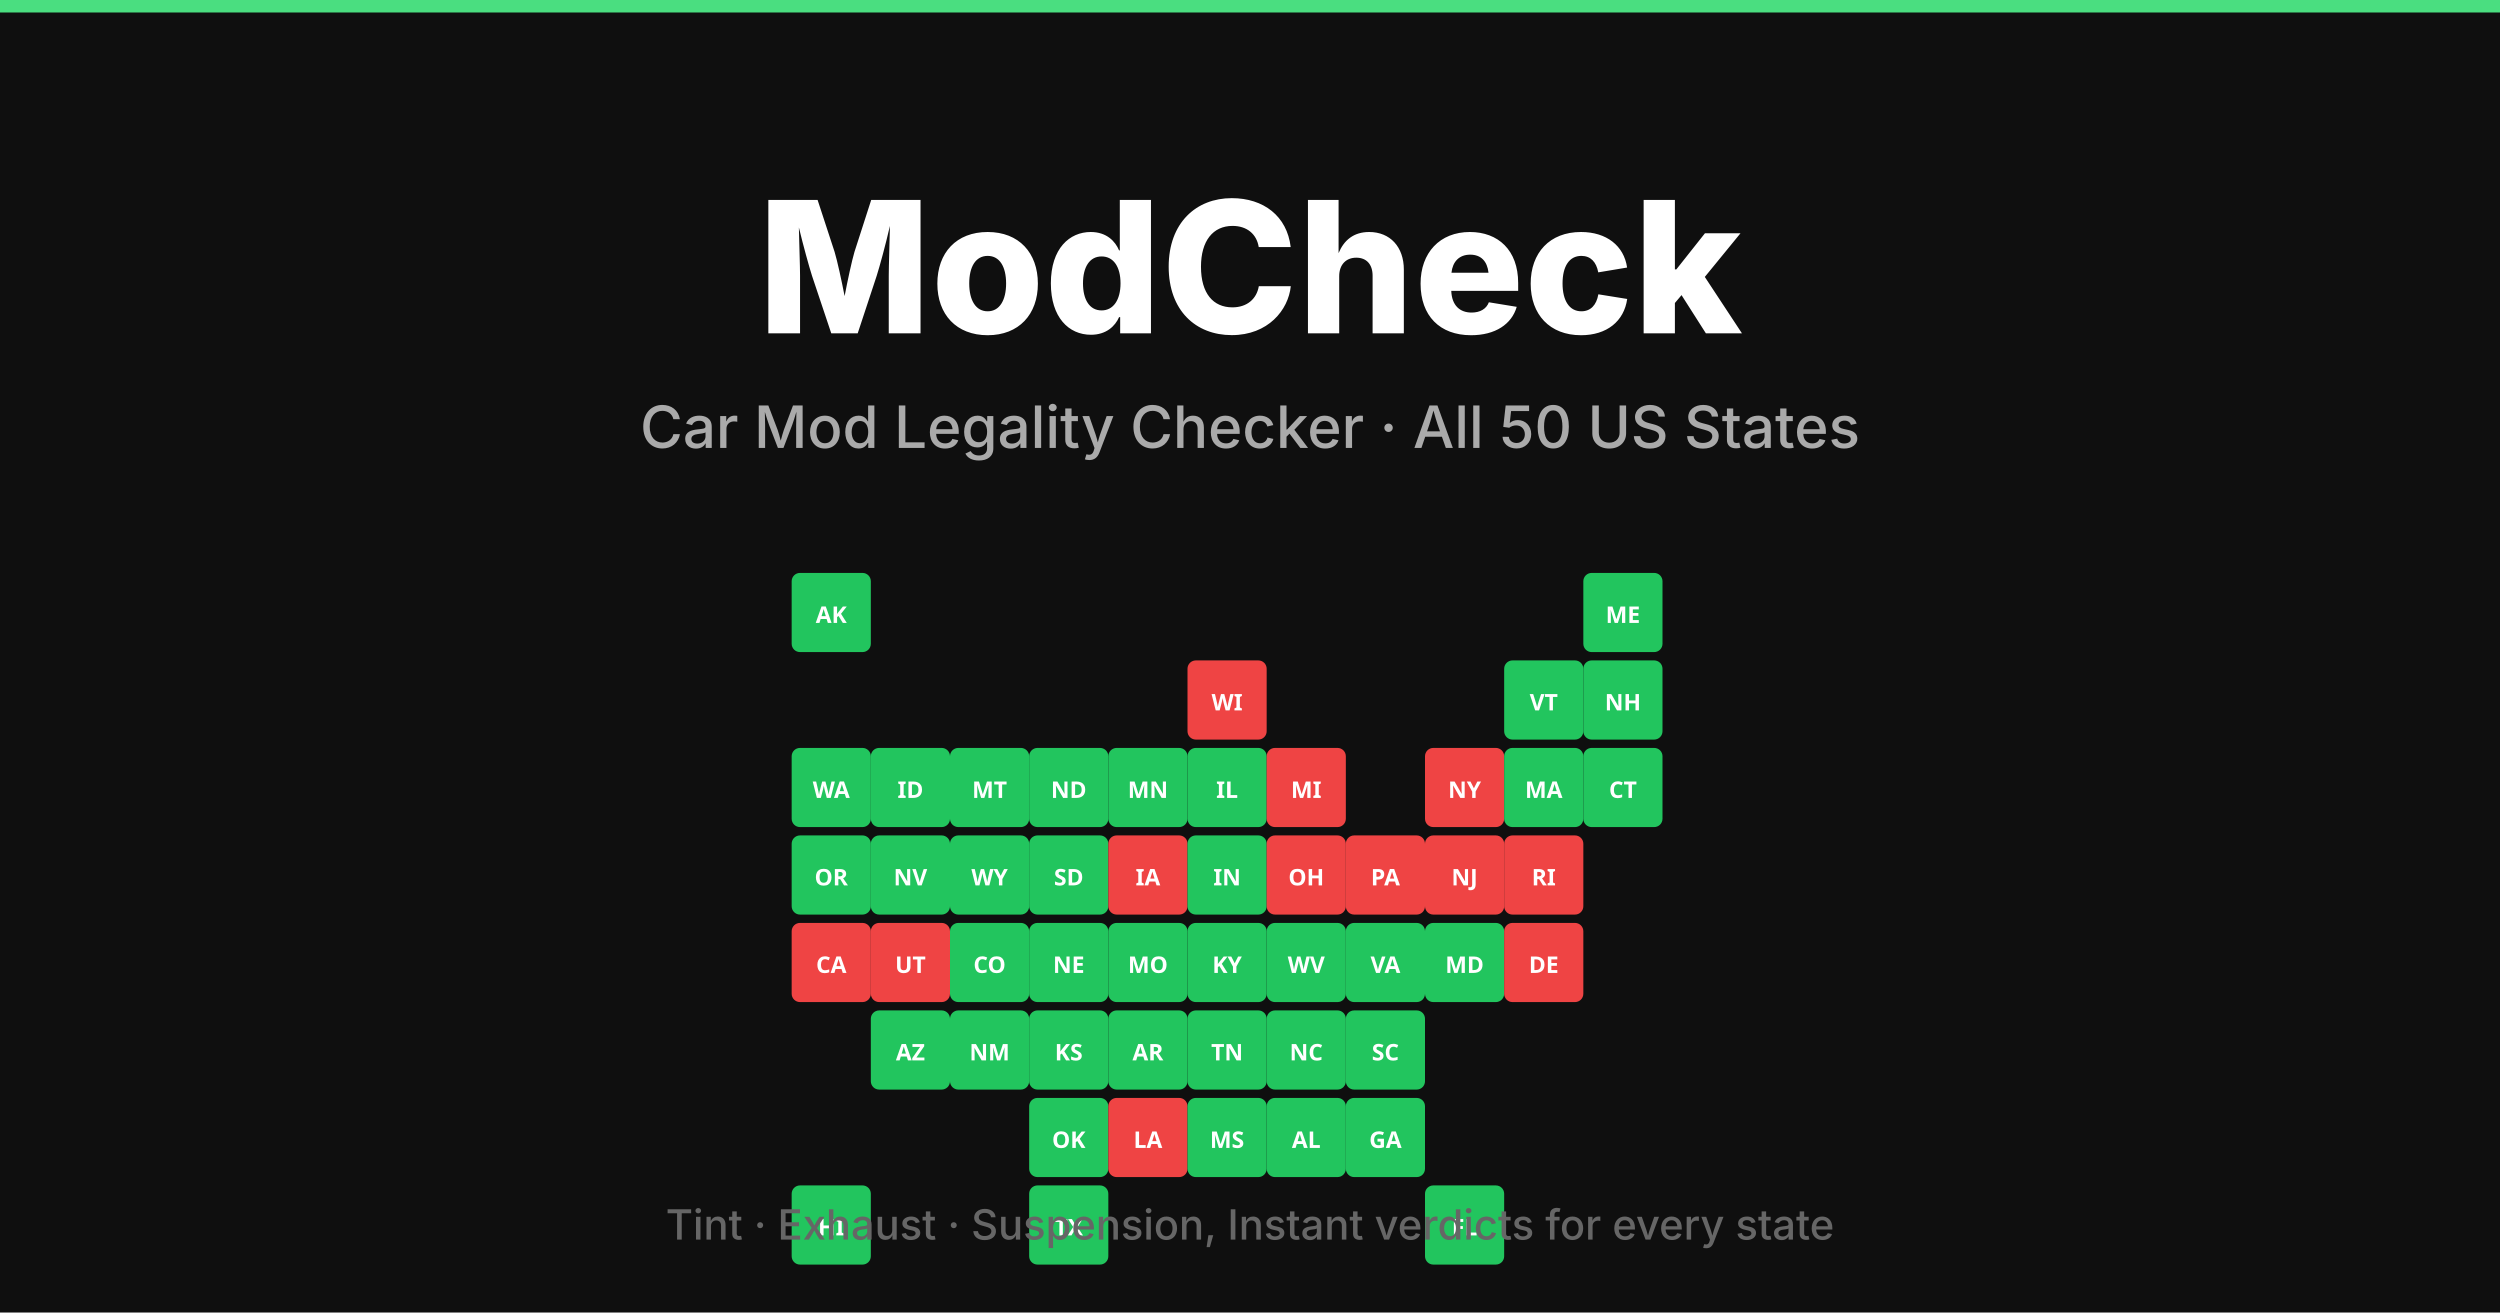
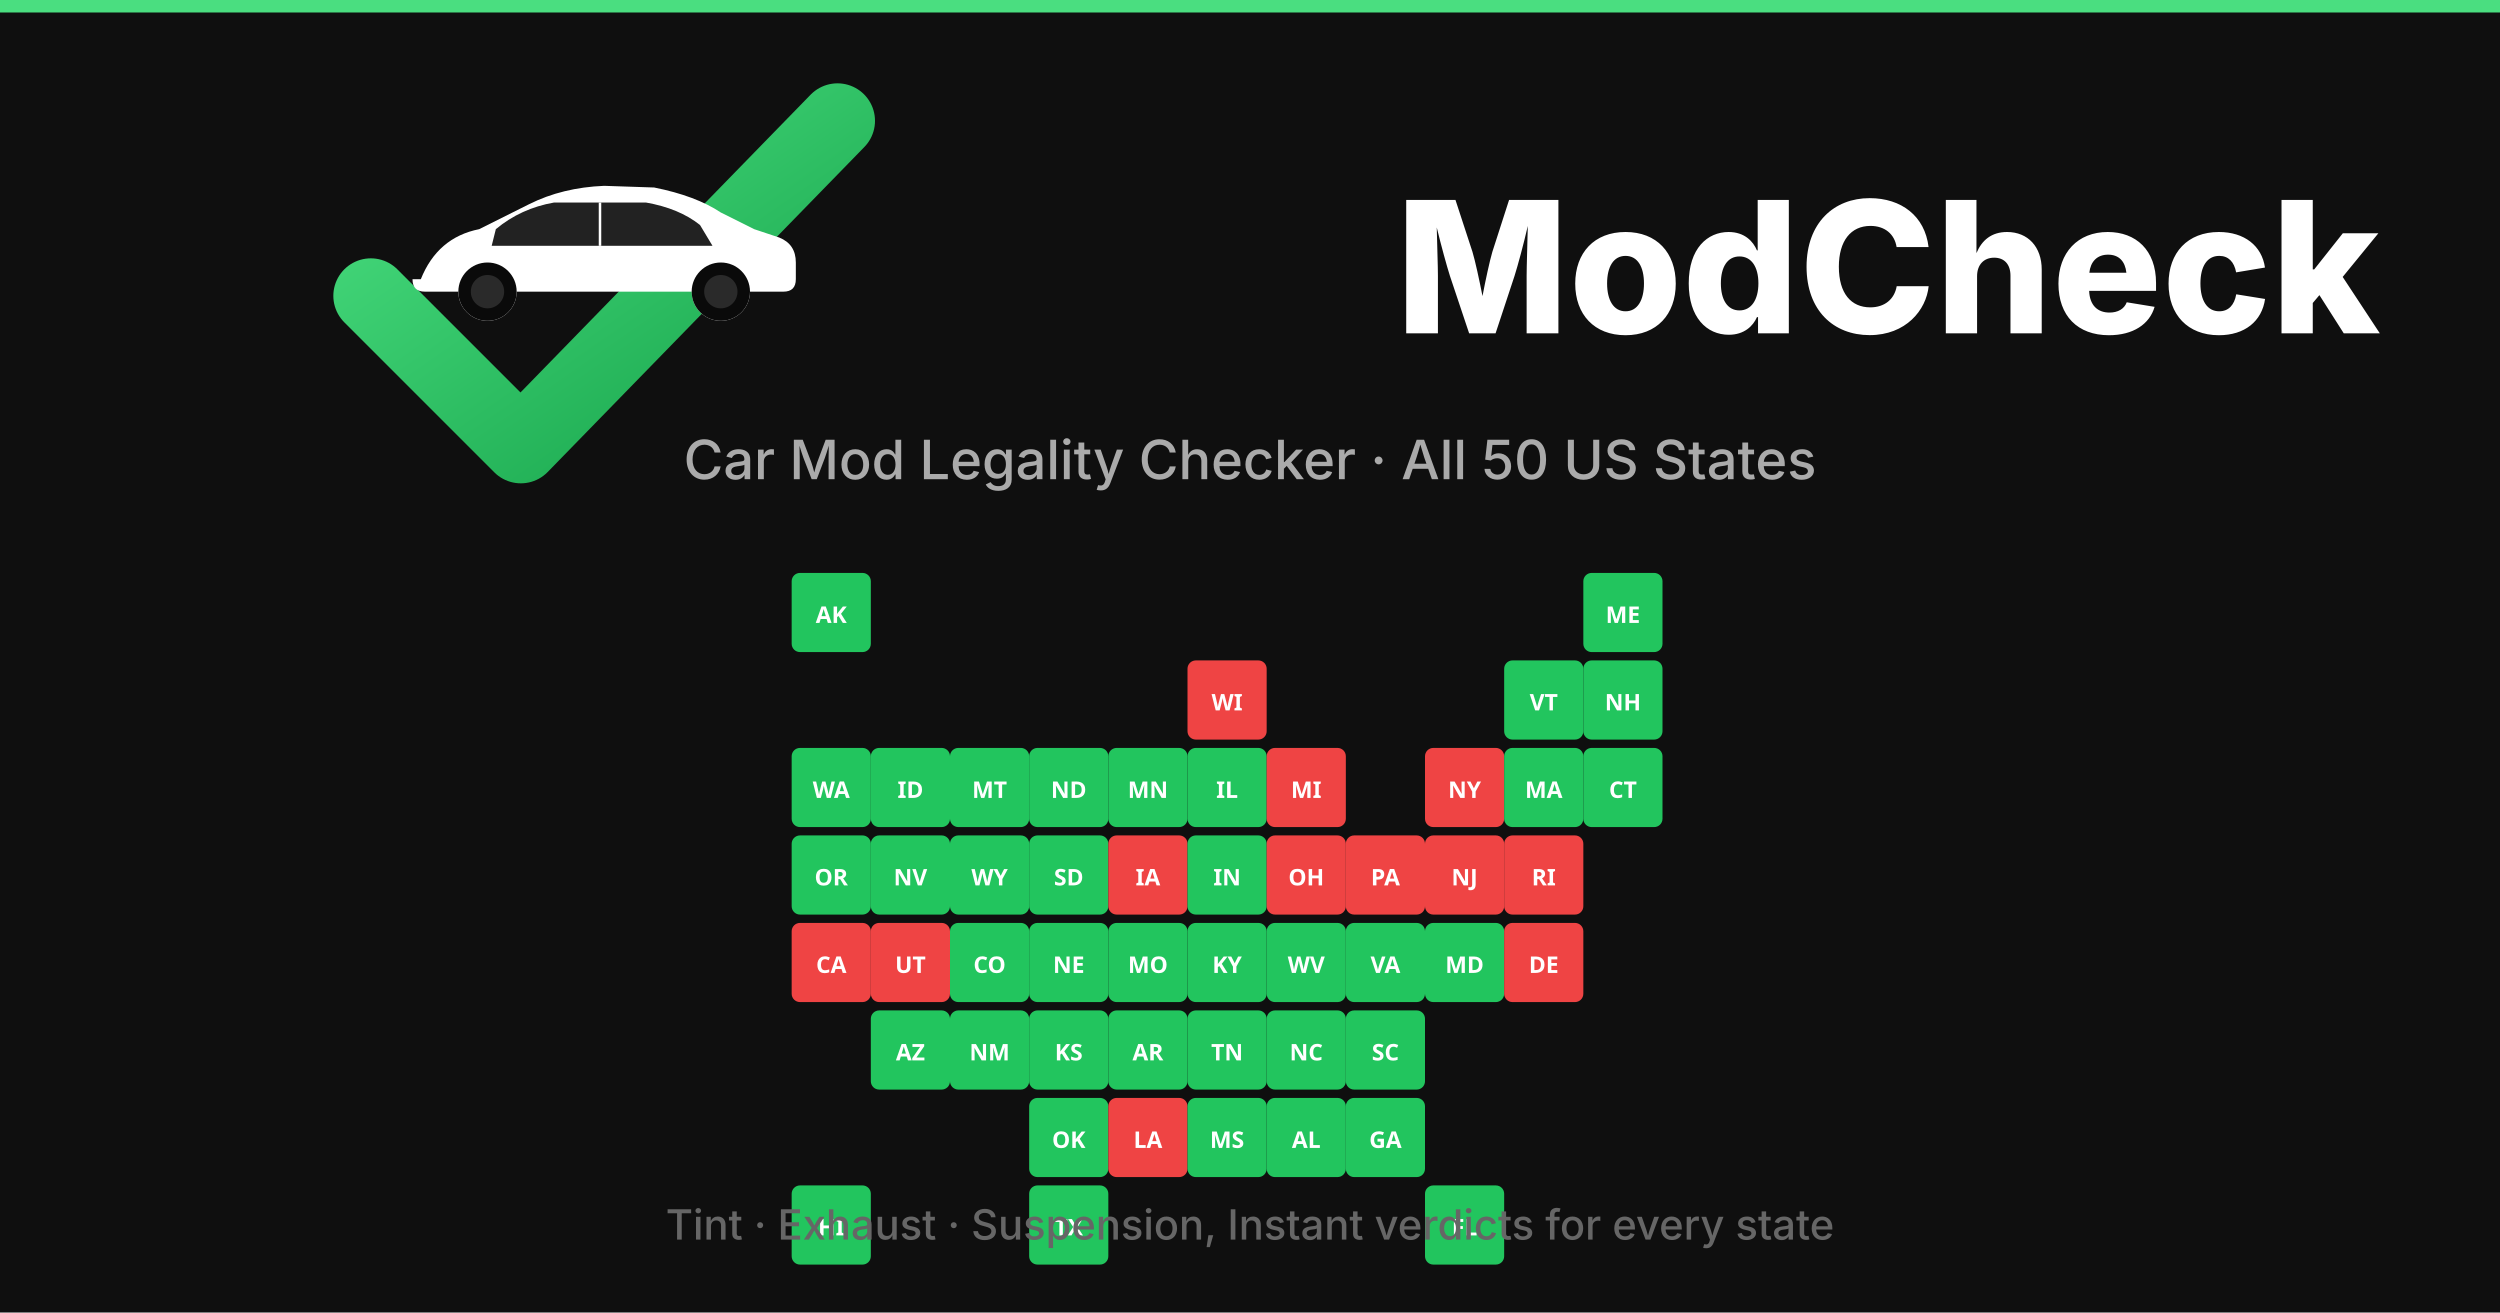
<svg xmlns="http://www.w3.org/2000/svg" viewBox="0 0 1200 630" width="1200" height="630">
  <rect width="1200" height="630" fill="#0f0f0f" />
  <rect x="0" y="0" width="1200" height="6" fill="#4ade80" />
-   <text x="600" y="160" font-family="-apple-system, system-ui, sans-serif" font-size="88" font-weight="800" fill="#ffffff" text-anchor="middle">ModCheck</text>
-   <text x="600" y="215" font-family="-apple-system, system-ui, sans-serif" font-size="28" font-weight="500" fill="#aaaaaa" text-anchor="middle">Car Mod Legality Checker · All 50 US States</text>
+   <g transform="translate(290, 130) scale(0.4)">
+     <defs>
+       <linearGradient id="greenG" x1="0%" y1="0%" x2="100%" y2="100%">
+         <stop offset="0%" stop-color="#4ade80" />
+         <stop offset="100%" stop-color="#16a34a" />
+       </linearGradient>
+     </defs>
+     <path d="M -280 30 L -100 210 L 280 -180" stroke="url(#greenG)" stroke-width="90" stroke-linecap="round" stroke-linejoin="round" fill="none" />
+     <g transform="translate(0, -20)">
+       <path d="M -220 30 Q -200 -20, -150 -30 L -90 -60 Q -50 -80, 0 -82 L 60 -80 Q 110 -70, 140 -50 L 180 -30 L 210 -20 Q 230 -12, 230 10 L 230 30 Q 230 45, 215 45 L 175 45 A 35 35 0 0 1 105 45 L -105 45 A 35 35 0 0 1 -175 45 L -215 45 Q -230 45, -230 30 Z" fill="#ffffff" />
+       <path d="M -130 -30 Q -100 -55, -60 -62 L 50 -62 Q 90 -55, 115 -35 L 130 -10 L -135 -10 Z" fill="#0a0a0a" opacity="0.9" />
+       <line x1="-5" y1="-62" x2="-5" y2="-10" stroke="#ffffff" stroke-width="3" />
+       <circle cx="-140" cy="45" r="35" fill="#0a0a0a" />
+       <circle cx="-140" cy="45" r="20" fill="#2a2a2a" />
+       <circle cx="140" cy="45" r="35" fill="#0a0a0a" />
+       <circle cx="140" cy="45" r="20" fill="#2a2a2a" />
+     </g>
+   </g>
+   <text x="670" y="160" font-family="-apple-system, system-ui, sans-serif" font-size="88" font-weight="800" fill="#ffffff" text-anchor="start">ModCheck</text>
+   <text x="600" y="230" font-family="-apple-system, system-ui, sans-serif" font-size="26" font-weight="500" fill="#aaaaaa" text-anchor="middle">Car Mod Legality Checker · All 50 US States</text>
  <g transform="translate(380, 275)">
    <rect x="0" y="0" width="38" height="38" rx="4" fill="#22c55e" />
    <text x="19" y="24" font-family="sans-serif" font-size="11" font-weight="800" fill="#fff" text-anchor="middle">AK</text>
    <rect x="380" y="0" width="38" height="38" rx="4" fill="#22c55e" />
    <text x="399" y="24" font-family="sans-serif" font-size="11" font-weight="800" fill="#fff" text-anchor="middle">ME</text>
    <rect x="190" y="42" width="38" height="38" rx="4" fill="#ef4444" />
    <text x="209" y="66" font-family="sans-serif" font-size="11" font-weight="800" fill="#fff" text-anchor="middle">WI</text>
    <rect x="342" y="42" width="38" height="38" rx="4" fill="#22c55e" />
    <text x="361" y="66" font-family="sans-serif" font-size="11" font-weight="800" fill="#fff" text-anchor="middle">VT</text>
    <rect x="380" y="42" width="38" height="38" rx="4" fill="#22c55e" />
    <text x="399" y="66" font-family="sans-serif" font-size="11" font-weight="800" fill="#fff" text-anchor="middle">NH</text>
    <rect x="0" y="84" width="38" height="38" rx="4" fill="#22c55e" />
    <text x="19" y="108" font-family="sans-serif" font-size="11" font-weight="800" fill="#fff" text-anchor="middle">WA</text>
    <rect x="38" y="84" width="38" height="38" rx="4" fill="#22c55e" />
    <text x="57" y="108" font-family="sans-serif" font-size="11" font-weight="800" fill="#fff" text-anchor="middle">ID</text>
    <rect x="76" y="84" width="38" height="38" rx="4" fill="#22c55e" />
    <text x="95" y="108" font-family="sans-serif" font-size="11" font-weight="800" fill="#fff" text-anchor="middle">MT</text>
    <rect x="114" y="84" width="38" height="38" rx="4" fill="#22c55e" />
    <text x="133" y="108" font-family="sans-serif" font-size="11" font-weight="800" fill="#fff" text-anchor="middle">ND</text>
    <rect x="152" y="84" width="38" height="38" rx="4" fill="#22c55e" />
    <text x="171" y="108" font-family="sans-serif" font-size="11" font-weight="800" fill="#fff" text-anchor="middle">MN</text>
    <rect x="190" y="84" width="38" height="38" rx="4" fill="#22c55e" />
    <text x="209" y="108" font-family="sans-serif" font-size="11" font-weight="800" fill="#fff" text-anchor="middle">IL</text>
    <rect x="228" y="84" width="38" height="38" rx="4" fill="#ef4444" />
    <text x="247" y="108" font-family="sans-serif" font-size="11" font-weight="800" fill="#fff" text-anchor="middle">MI</text>
    <rect x="304" y="84" width="38" height="38" rx="4" fill="#ef4444" />
    <text x="323" y="108" font-family="sans-serif" font-size="11" font-weight="800" fill="#fff" text-anchor="middle">NY</text>
    <rect x="342" y="84" width="38" height="38" rx="4" fill="#22c55e" />
    <text x="361" y="108" font-family="sans-serif" font-size="11" font-weight="800" fill="#fff" text-anchor="middle">MA</text>
    <rect x="380" y="84" width="38" height="38" rx="4" fill="#22c55e" />
    <text x="399" y="108" font-family="sans-serif" font-size="11" font-weight="800" fill="#fff" text-anchor="middle">CT</text>
    <rect x="0" y="126" width="38" height="38" rx="4" fill="#22c55e" />
    <text x="19" y="150" font-family="sans-serif" font-size="11" font-weight="800" fill="#fff" text-anchor="middle">OR</text>
    <rect x="38" y="126" width="38" height="38" rx="4" fill="#22c55e" />
    <text x="57" y="150" font-family="sans-serif" font-size="11" font-weight="800" fill="#fff" text-anchor="middle">NV</text>
    <rect x="76" y="126" width="38" height="38" rx="4" fill="#22c55e" />
    <text x="95" y="150" font-family="sans-serif" font-size="11" font-weight="800" fill="#fff" text-anchor="middle">WY</text>
    <rect x="114" y="126" width="38" height="38" rx="4" fill="#22c55e" />
    <text x="133" y="150" font-family="sans-serif" font-size="11" font-weight="800" fill="#fff" text-anchor="middle">SD</text>
    <rect x="152" y="126" width="38" height="38" rx="4" fill="#ef4444" />
    <text x="171" y="150" font-family="sans-serif" font-size="11" font-weight="800" fill="#fff" text-anchor="middle">IA</text>
    <rect x="190" y="126" width="38" height="38" rx="4" fill="#22c55e" />
    <text x="209" y="150" font-family="sans-serif" font-size="11" font-weight="800" fill="#fff" text-anchor="middle">IN</text>
    <rect x="228" y="126" width="38" height="38" rx="4" fill="#ef4444" />
    <text x="247" y="150" font-family="sans-serif" font-size="11" font-weight="800" fill="#fff" text-anchor="middle">OH</text>
    <rect x="266" y="126" width="38" height="38" rx="4" fill="#ef4444" />
    <text x="285" y="150" font-family="sans-serif" font-size="11" font-weight="800" fill="#fff" text-anchor="middle">PA</text>
    <rect x="304" y="126" width="38" height="38" rx="4" fill="#ef4444" />
    <text x="323" y="150" font-family="sans-serif" font-size="11" font-weight="800" fill="#fff" text-anchor="middle">NJ</text>
    <rect x="342" y="126" width="38" height="38" rx="4" fill="#ef4444" />
    <text x="361" y="150" font-family="sans-serif" font-size="11" font-weight="800" fill="#fff" text-anchor="middle">RI</text>
    <rect x="0" y="168" width="38" height="38" rx="4" fill="#ef4444" />
    <text x="19" y="192" font-family="sans-serif" font-size="11" font-weight="800" fill="#fff" text-anchor="middle">CA</text>
    <rect x="38" y="168" width="38" height="38" rx="4" fill="#ef4444" />
    <text x="57" y="192" font-family="sans-serif" font-size="11" font-weight="800" fill="#fff" text-anchor="middle">UT</text>
    <rect x="76" y="168" width="38" height="38" rx="4" fill="#22c55e" />
    <text x="95" y="192" font-family="sans-serif" font-size="11" font-weight="800" fill="#fff" text-anchor="middle">CO</text>
    <rect x="114" y="168" width="38" height="38" rx="4" fill="#22c55e" />
    <text x="133" y="192" font-family="sans-serif" font-size="11" font-weight="800" fill="#fff" text-anchor="middle">NE</text>
    <rect x="152" y="168" width="38" height="38" rx="4" fill="#22c55e" />
    <text x="171" y="192" font-family="sans-serif" font-size="11" font-weight="800" fill="#fff" text-anchor="middle">MO</text>
    <rect x="190" y="168" width="38" height="38" rx="4" fill="#22c55e" />
    <text x="209" y="192" font-family="sans-serif" font-size="11" font-weight="800" fill="#fff" text-anchor="middle">KY</text>
    <rect x="228" y="168" width="38" height="38" rx="4" fill="#22c55e" />
    <text x="247" y="192" font-family="sans-serif" font-size="11" font-weight="800" fill="#fff" text-anchor="middle">WV</text>
    <rect x="266" y="168" width="38" height="38" rx="4" fill="#22c55e" />
    <text x="285" y="192" font-family="sans-serif" font-size="11" font-weight="800" fill="#fff" text-anchor="middle">VA</text>
    <rect x="304" y="168" width="38" height="38" rx="4" fill="#22c55e" />
    <text x="323" y="192" font-family="sans-serif" font-size="11" font-weight="800" fill="#fff" text-anchor="middle">MD</text>
    <rect x="342" y="168" width="38" height="38" rx="4" fill="#ef4444" />
    <text x="361" y="192" font-family="sans-serif" font-size="11" font-weight="800" fill="#fff" text-anchor="middle">DE</text>
    <rect x="38" y="210" width="38" height="38" rx="4" fill="#22c55e" />
    <text x="57" y="234" font-family="sans-serif" font-size="11" font-weight="800" fill="#fff" text-anchor="middle">AZ</text>
    <rect x="76" y="210" width="38" height="38" rx="4" fill="#22c55e" />
    <text x="95" y="234" font-family="sans-serif" font-size="11" font-weight="800" fill="#fff" text-anchor="middle">NM</text>
    <rect x="114" y="210" width="38" height="38" rx="4" fill="#22c55e" />
    <text x="133" y="234" font-family="sans-serif" font-size="11" font-weight="800" fill="#fff" text-anchor="middle">KS</text>
    <rect x="152" y="210" width="38" height="38" rx="4" fill="#22c55e" />
    <text x="171" y="234" font-family="sans-serif" font-size="11" font-weight="800" fill="#fff" text-anchor="middle">AR</text>
    <rect x="190" y="210" width="38" height="38" rx="4" fill="#22c55e" />
    <text x="209" y="234" font-family="sans-serif" font-size="11" font-weight="800" fill="#fff" text-anchor="middle">TN</text>
    <rect x="228" y="210" width="38" height="38" rx="4" fill="#22c55e" />
    <text x="247" y="234" font-family="sans-serif" font-size="11" font-weight="800" fill="#fff" text-anchor="middle">NC</text>
    <rect x="266" y="210" width="38" height="38" rx="4" fill="#22c55e" />
    <text x="285" y="234" font-family="sans-serif" font-size="11" font-weight="800" fill="#fff" text-anchor="middle">SC</text>
    <rect x="114" y="252" width="38" height="38" rx="4" fill="#22c55e" />
    <text x="133" y="276" font-family="sans-serif" font-size="11" font-weight="800" fill="#fff" text-anchor="middle">OK</text>
    <rect x="152" y="252" width="38" height="38" rx="4" fill="#ef4444" />
    <text x="171" y="276" font-family="sans-serif" font-size="11" font-weight="800" fill="#fff" text-anchor="middle">LA</text>
    <rect x="190" y="252" width="38" height="38" rx="4" fill="#22c55e" />
    <text x="209" y="276" font-family="sans-serif" font-size="11" font-weight="800" fill="#fff" text-anchor="middle">MS</text>
    <rect x="228" y="252" width="38" height="38" rx="4" fill="#22c55e" />
    <text x="247" y="276" font-family="sans-serif" font-size="11" font-weight="800" fill="#fff" text-anchor="middle">AL</text>
    <rect x="266" y="252" width="38" height="38" rx="4" fill="#22c55e" />
    <text x="285" y="276" font-family="sans-serif" font-size="11" font-weight="800" fill="#fff" text-anchor="middle">GA</text>
    <rect x="0" y="294" width="38" height="38" rx="4" fill="#22c55e" />
    <text x="19" y="318" font-family="sans-serif" font-size="11" font-weight="800" fill="#fff" text-anchor="middle">HI</text>
    <rect x="114" y="294" width="38" height="38" rx="4" fill="#22c55e" />
    <text x="133" y="318" font-family="sans-serif" font-size="11" font-weight="800" fill="#fff" text-anchor="middle">TX</text>
    <rect x="304" y="294" width="38" height="38" rx="4" fill="#22c55e" />
    <text x="323" y="318" font-family="sans-serif" font-size="11" font-weight="800" fill="#fff" text-anchor="middle">FL</text>
  </g>
  <text x="600" y="595" font-family="-apple-system, system-ui, sans-serif" font-size="20" font-weight="500" fill="#666666" text-anchor="middle">Tint · Exhaust · Suspension, Instant verdicts for every state</text>
</svg>
